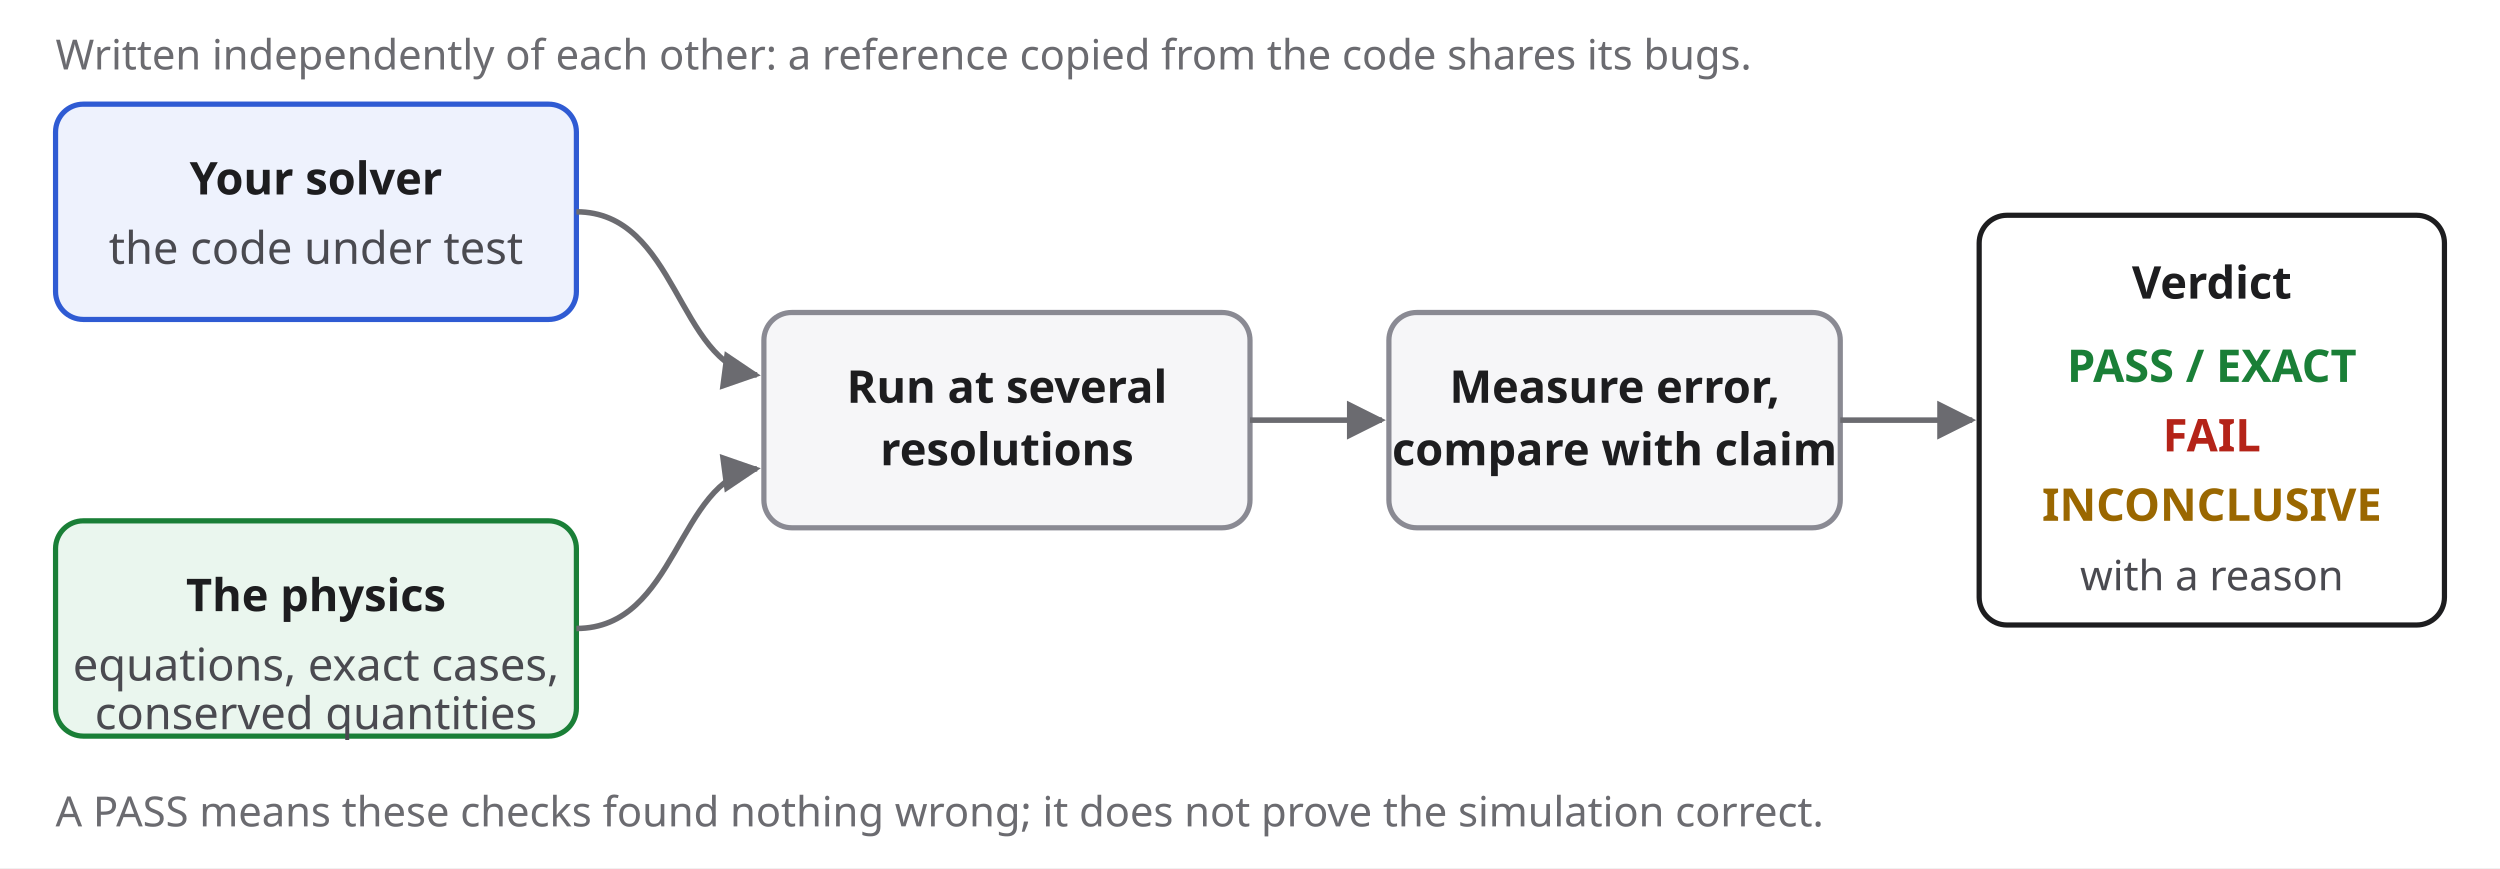
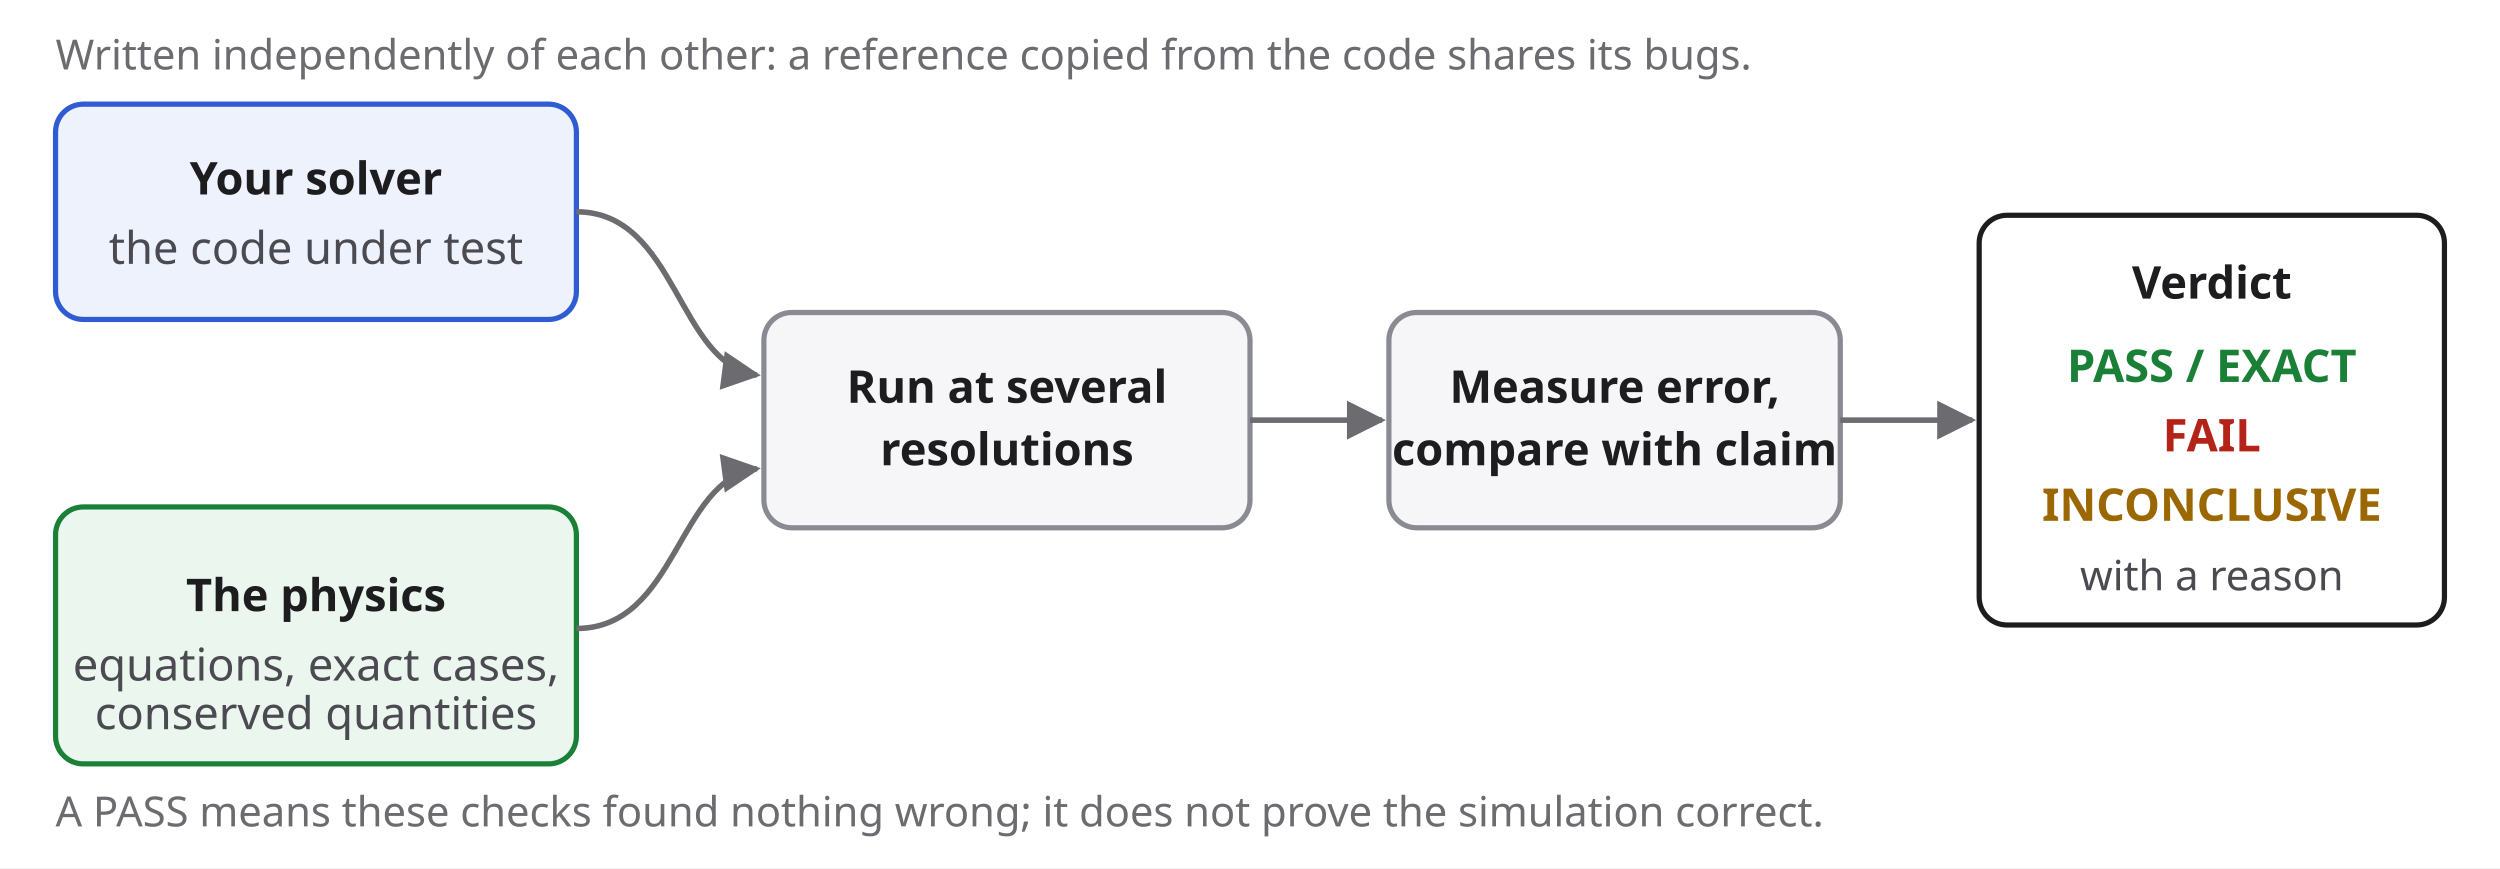
<svg xmlns="http://www.w3.org/2000/svg" viewBox="0 0 720 250" width="720" height="250" font-family="system-ui, sans-serif" font-size="13" role="img" aria-label="The physverify check loop: your solver and an independent description of the physics go in; physverify runs the solver at several resolutions, measures the error, compares it with the claim and reports PASS, FAIL or INCONCLUSIVE with a reason">
  <rect width="720" height="250" fill="#ffffff" />
  <defs>
    <marker id="a" viewBox="0 0 10 10" refX="9" refY="5" markerWidth="7" markerHeight="7" orient="auto">
      <path d="M0,0 L10,5 L0,10 z" fill="#6b6b70" />
    </marker>
  </defs>
  <g fill="#eef2fd" stroke="#2f5bd3" stroke-width="1.5">
    <rect x="16" y="30" width="150" height="62" rx="8" />
-     <rect x="16" y="150" width="150" height="62" rx="8" fill="#eaf6ee" stroke="#1a7f37" />
+     <rect x="16" y="146" width="150" height="74" rx="8" fill="#eaf6ee" stroke="#1a7f37" />
  </g>
  <g fill="#f6f6f8" stroke="#8a8a93" stroke-width="1.5">
    <rect x="220" y="90" width="140" height="62" rx="8" />
    <rect x="400" y="90" width="130" height="62" rx="8" />
  </g>
  <rect x="570" y="62" width="134" height="118" rx="8" fill="#ffffff" stroke="#1d1d1f" stroke-width="1.5" />
  <g fill="#1d1d1f" text-anchor="middle">
    <text x="91" y="56" font-weight="600">Your solver</text>
    <text x="91" y="76" fill="#4a4a50">the code under test</text>
    <text x="91" y="176" font-weight="600">The physics</text>
    <text x="91" y="196" fill="#4a4a50">equations, exact cases,</text>
    <text x="91" y="210" fill="#4a4a50">conserved quantities</text>
    <text x="290" y="116" font-weight="600">Run at several</text>
    <text x="290" y="134" font-weight="600">resolutions</text>
    <text x="465" y="116" font-weight="600">Measure error,</text>
    <text x="465" y="134" font-weight="600">compare with claim</text>
    <text x="637" y="86" font-weight="600">Verdict</text>
    <text x="637" y="110" fill="#1a7f37" font-weight="700">PASS / EXACT</text>
    <text x="637" y="130" fill="#b42318" font-weight="700">FAIL</text>
    <text x="637" y="150" fill="#9a6700" font-weight="700">INCONCLUSIVE</text>
    <text x="637" y="170" fill="#4a4a50" font-size="12">with a reason</text>
  </g>
  <g stroke="#6b6b70" stroke-width="1.6" fill="none" marker-end="url(#a)">
    <path d="M166,61 C195,61 195,105 218,108" />
    <path d="M166,181 C195,181 195,138 218,135" />
    <path d="M360,121 L398,121" />
    <path d="M530,121 L568,121" />
  </g>
  <text x="16" y="20" fill="#6b6b70" font-size="12">Written independently of each other: a reference copied from the code shares its bugs.</text>
  <text x="16" y="238" fill="#6b6b70" font-size="12">A PASS means these checks found nothing wrong; it does not prove the simulation correct.</text>
</svg>
